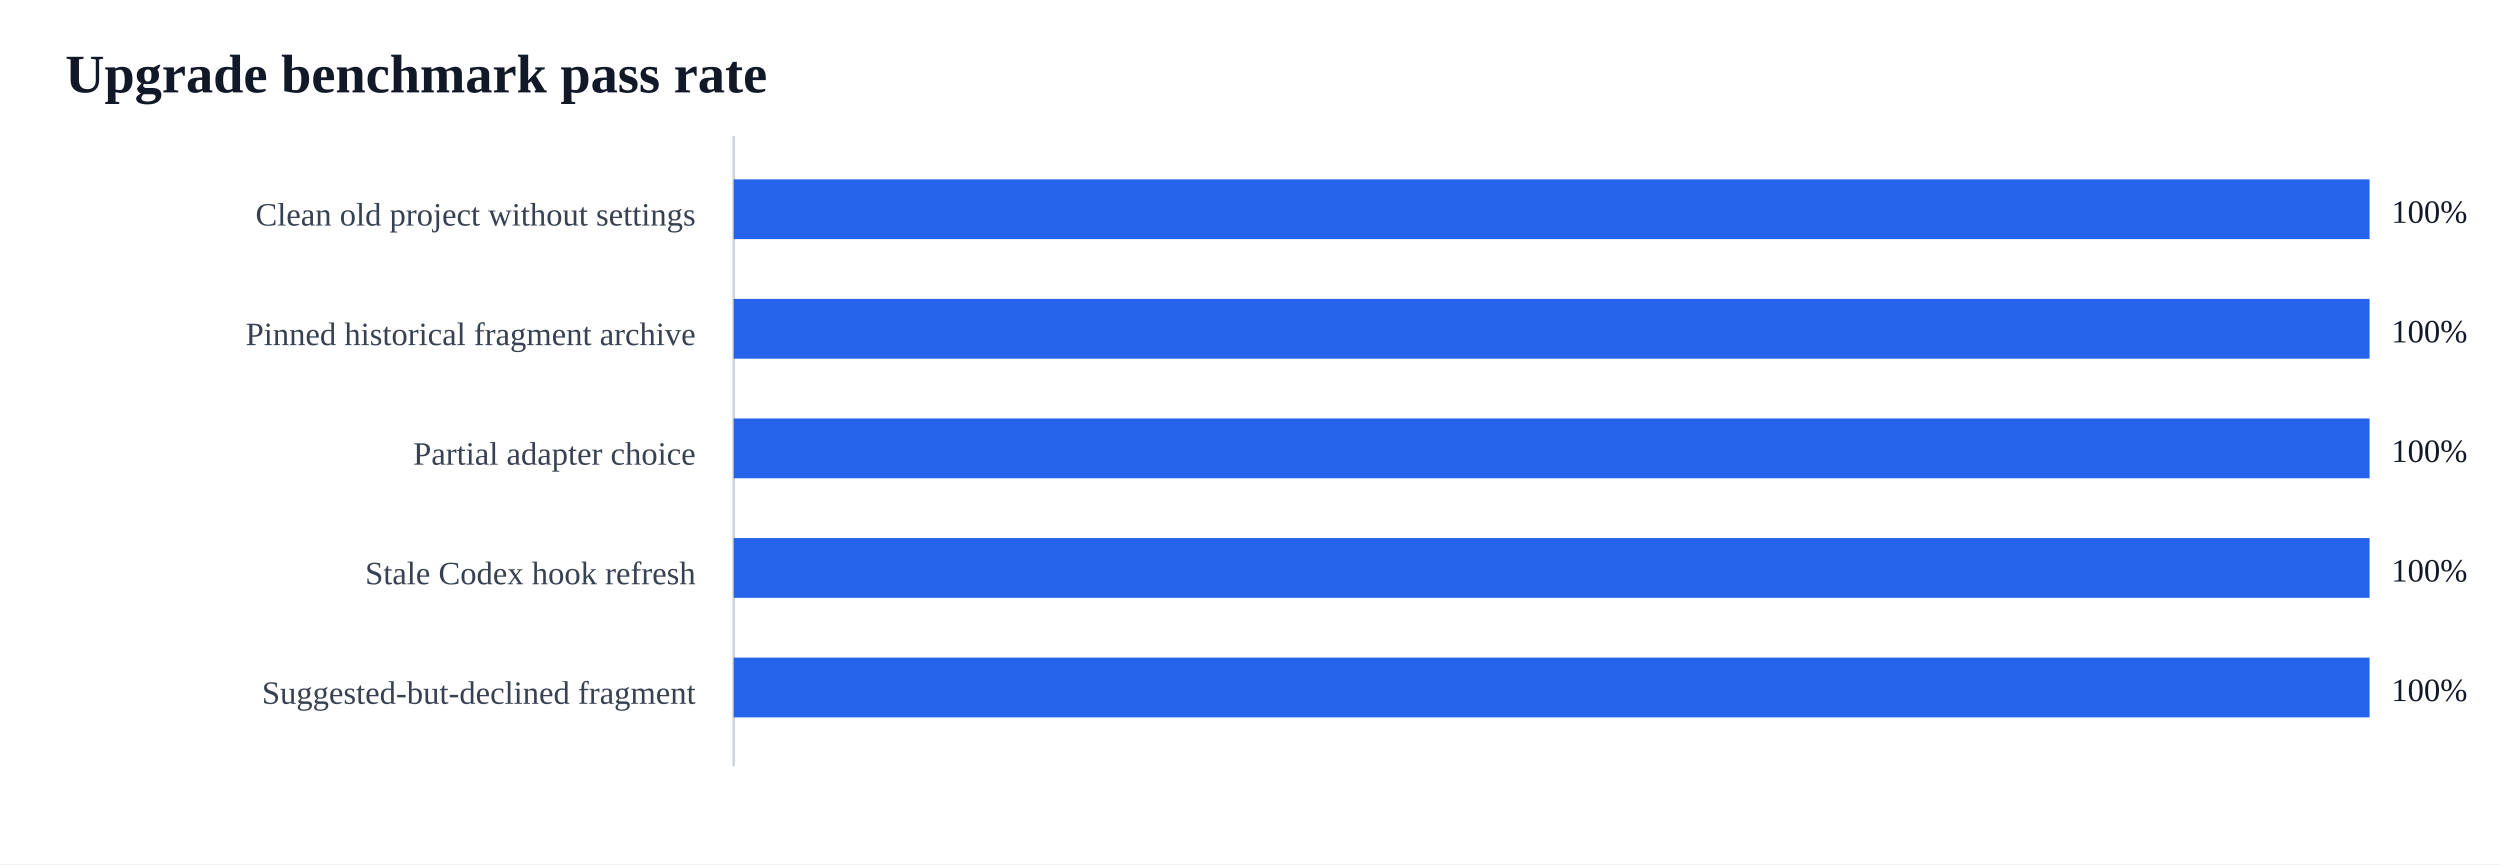
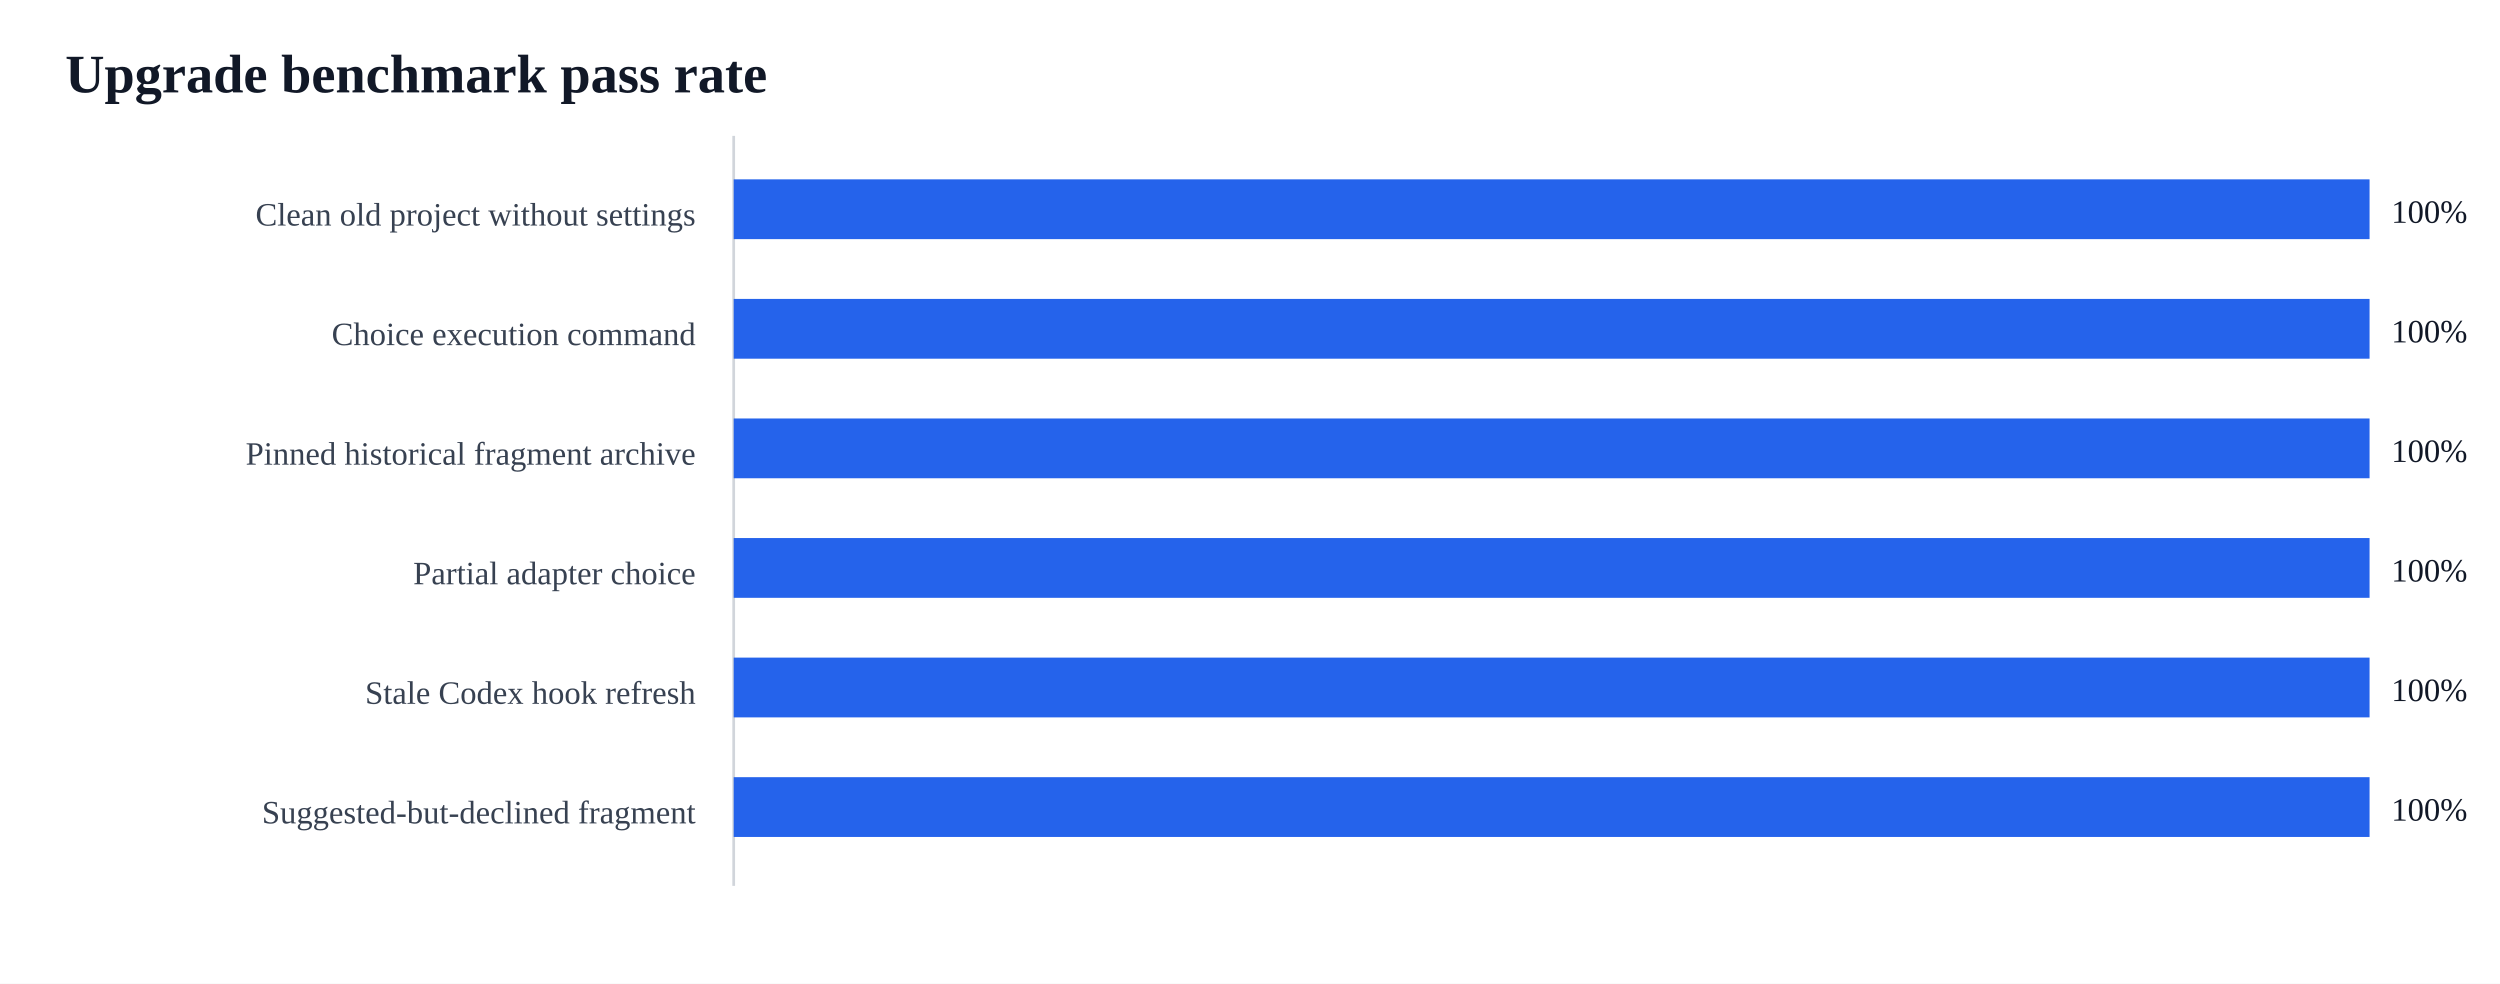
- <svg xmlns="http://www.w3.org/2000/svg" width="920" height="318" viewBox="0 0 920 318" role="img" aria-labelledby="title desc">
-   <rect width="920" height="318" fill="#ffffff" />
+ <svg xmlns="http://www.w3.org/2000/svg" width="920" height="362" viewBox="0 0 920 362" role="img" aria-labelledby="title desc">
+   <rect width="920" height="362" fill="#ffffff" />
  <text x="24" y="34" font-size="20" font-weight="700" fill="#111827">Upgrade benchmark pass rate</text>
-   <line x1="270" y1="50" x2="270" y2="282" stroke="#d1d5db" />
+   <line x1="270" y1="50" x2="270" y2="326" stroke="#d1d5db" />
  <text x="256" y="83" text-anchor="end" font-size="12" fill="#374151">Clean old project without settings</text>
  <rect x="270" y="66" width="602.0" height="22" fill="#2563eb" />
  <text x="880.0" y="82" font-size="12" fill="#111827">100%</text>
-   <text x="256" y="127" text-anchor="end" font-size="12" fill="#374151">Pinned historical fragment archive</text>
+   <text x="256" y="127" text-anchor="end" font-size="12" fill="#374151">Choice execution command</text>
  <rect x="270" y="110" width="602.0" height="22" fill="#2563eb" />
  <text x="880.0" y="126" font-size="12" fill="#111827">100%</text>
-   <text x="256" y="171" text-anchor="end" font-size="12" fill="#374151">Partial adapter choice</text>
+   <text x="256" y="171" text-anchor="end" font-size="12" fill="#374151">Pinned historical fragment archive</text>
  <rect x="270" y="154" width="602.0" height="22" fill="#2563eb" />
  <text x="880.0" y="170" font-size="12" fill="#111827">100%</text>
-   <text x="256" y="215" text-anchor="end" font-size="12" fill="#374151">Stale Codex hook refresh</text>
+   <text x="256" y="215" text-anchor="end" font-size="12" fill="#374151">Partial adapter choice</text>
  <rect x="270" y="198" width="602.0" height="22" fill="#2563eb" />
  <text x="880.0" y="214" font-size="12" fill="#111827">100%</text>
-   <text x="256" y="259" text-anchor="end" font-size="12" fill="#374151">Suggested-but-declined fragment</text>
+   <text x="256" y="259" text-anchor="end" font-size="12" fill="#374151">Stale Codex hook refresh</text>
  <rect x="270" y="242" width="602.0" height="22" fill="#2563eb" />
  <text x="880.0" y="258" font-size="12" fill="#111827">100%</text>
+   <text x="256" y="303" text-anchor="end" font-size="12" fill="#374151">Suggested-but-declined fragment</text>
+   <rect x="270" y="286" width="602.0" height="22" fill="#2563eb" />
+   <text x="880.0" y="302" font-size="12" fill="#111827">100%</text>
</svg>
